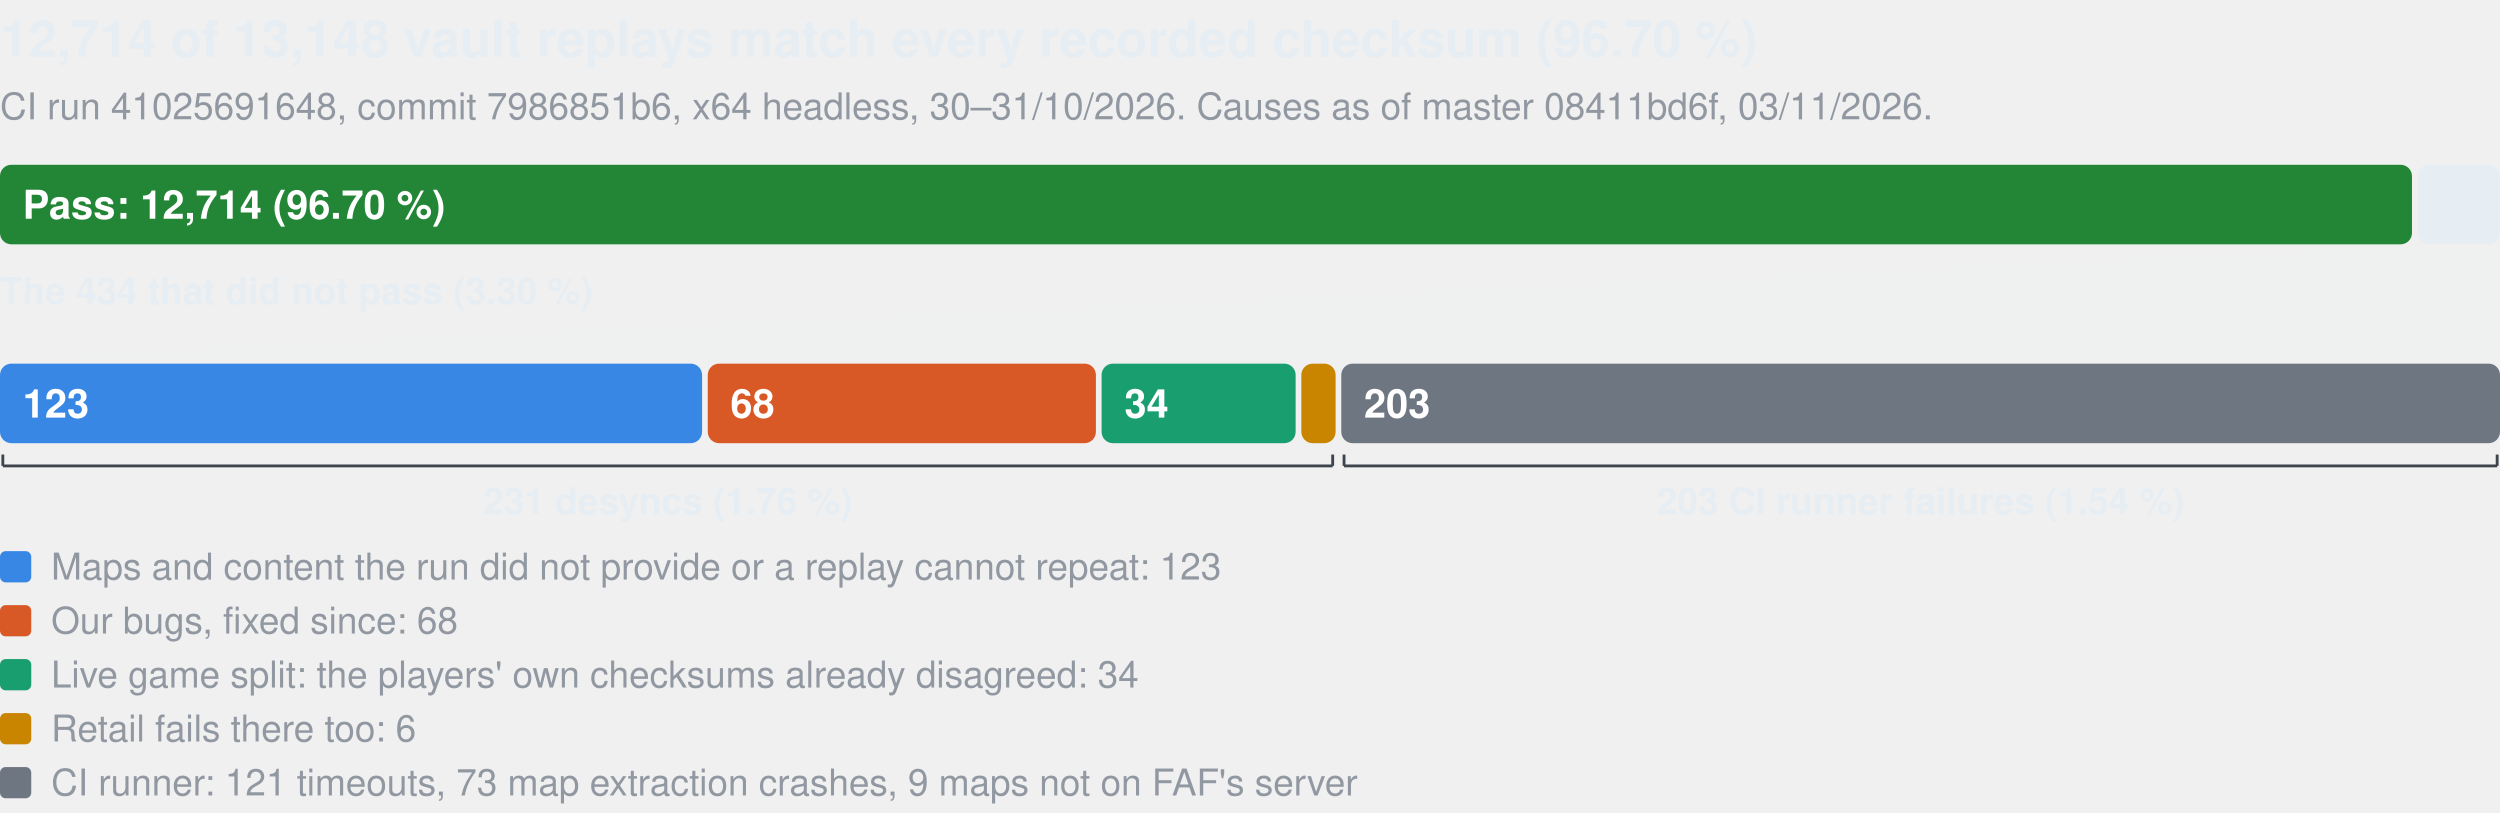
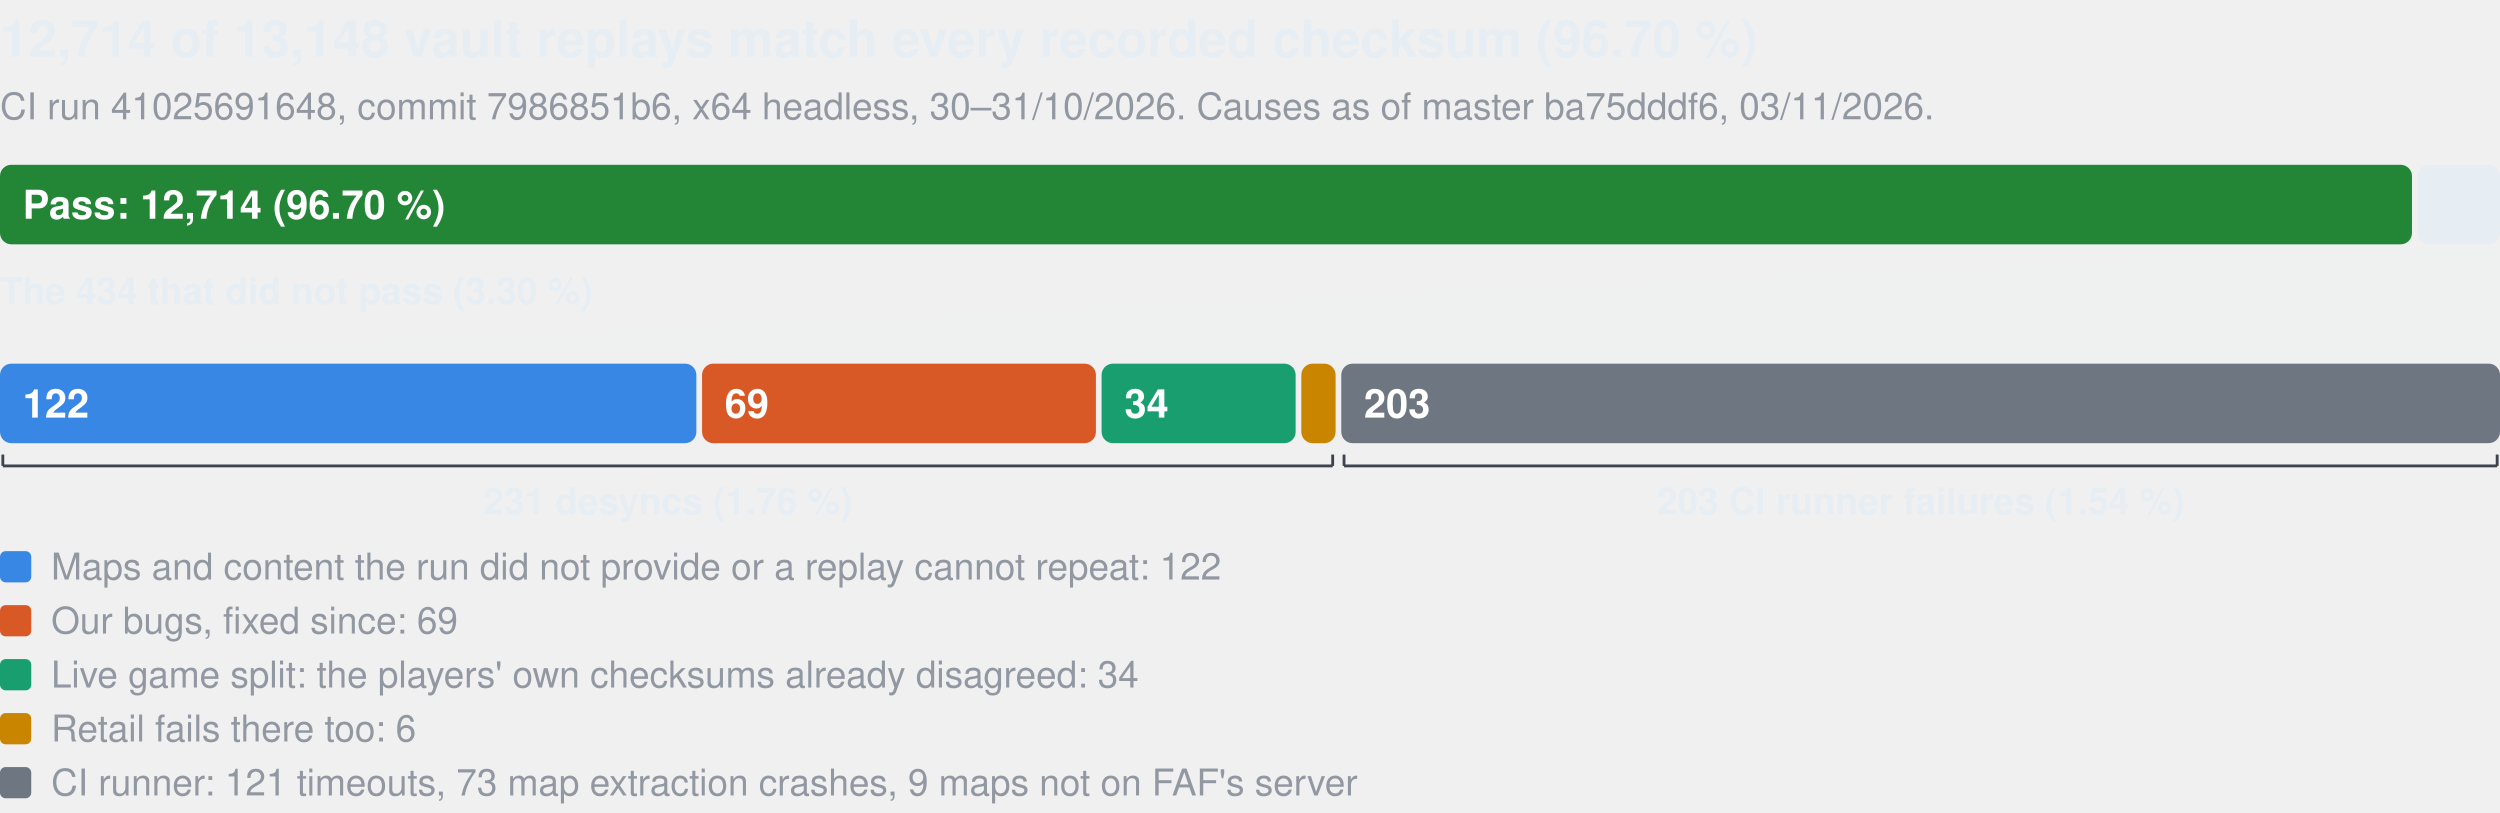
<svg xmlns="http://www.w3.org/2000/svg" width="880" height="286" viewBox="0 0 880 286" role="img" font-family="system-ui, -apple-system, 'Segoe UI', Helvetica, Arial, sans-serif">
  <text x="0.0" y="20.0" font-size="18" fill="#e6edf3" font-weight="600">12,714 of 13,148 vault replays match every recorded checksum (96.70 %)</text>
-   <text x="0.0" y="42.0" font-size="13" fill="#9198a1">CI run 41025691648, commit 7986851b6, x64 headless, 30–31/10/2026. Causes as of master 08411bd6f, 03/11/2026.</text>
+   <text x="0.0" y="42.0" font-size="13" fill="#9198a1">CI run 41025691648, commit 7986851b6, x64 headless, 30–31/10/2026. Causes as of master ba75dddf6, 03/11/2026.</text>
  <rect x="0.00" y="58.00" width="849.02" height="28.00" rx="4.00" fill="#238636" />
  <text x="8.0" y="77.0" font-size="14" fill="#ffffff" font-weight="600">Pass: 12,714 (96.70 %)</text>
  <rect x="851.02" y="58.00" width="28.98" height="28.00" rx="4.00" fill="#e6edf3" />
  <polygon points="851.0,87.0 880.0,87.0 880.0,126.0 0.0,126.0" fill="#e6edf3" fill-opacity="0.08" />
  <text x="0.0" y="107.0" font-size="13" fill="#e6edf3" font-weight="600">The 434 that did not pass (3.30 %)</text>
-   <rect x="0.00" y="128.00" width="247.13" height="28.00" rx="4.00" fill="#3987e5" />
-   <text x="8.0" y="147.0" font-size="14" fill="#ffffff" font-weight="600">123</text>
-   <rect x="249.13" y="128.00" width="136.63" height="28.00" rx="4.00" fill="#d95926" />
-   <text x="257.1" y="147.0" font-size="14" fill="#ffffff" font-weight="600">68</text>
+   <rect x="0.00" y="128.00" width="245.12" height="28.00" rx="4.00" fill="#3987e5" />
+   <text x="8.0" y="147.0" font-size="14" fill="#ffffff" font-weight="600">122</text>
+   <rect x="247.12" y="128.00" width="138.64" height="28.00" rx="4.00" fill="#d95926" />
+   <text x="255.1" y="147.0" font-size="14" fill="#ffffff" font-weight="600">69</text>
  <rect x="387.76" y="128.00" width="68.31" height="28.00" rx="4.00" fill="#199e70" />
  <text x="395.8" y="147.0" font-size="14" fill="#ffffff" font-weight="600">34</text>
  <rect x="458.07" y="128.00" width="12.06" height="28.00" rx="4.00" fill="#c98500" />
  <rect x="472.13" y="128.00" width="407.87" height="28.00" rx="4.00" fill="#6e7681" />
  <text x="480.1" y="147.0" font-size="14" fill="#ffffff" font-weight="600">203</text>
  <line x1="1.0" y1="164.0" x2="469.1" y2="164.0" stroke="#3d444d" />
  <line x1="1.0" y1="160.0" x2="1.0" y2="164.0" stroke="#3d444d" />
  <line x1="469.1" y1="160.0" x2="469.1" y2="164.0" stroke="#3d444d" />
  <text x="235.1" y="181.0" font-size="13" fill="#e6edf3" font-weight="600" text-anchor="middle">231 desyncs (1.76 %)</text>
  <line x1="473.1" y1="164.0" x2="879.0" y2="164.0" stroke="#3d444d" />
  <line x1="473.1" y1="160.0" x2="473.1" y2="164.0" stroke="#3d444d" />
  <line x1="879.0" y1="160.0" x2="879.0" y2="164.0" stroke="#3d444d" />
  <text x="676.1" y="181.0" font-size="13" fill="#e6edf3" font-weight="600" text-anchor="middle">203 CI runner failures (1.54 %)</text>
  <rect x="0.00" y="194.00" width="11.00" height="11.00" rx="2.00" fill="#3987e5" />
-   <text x="18.0" y="204.0" font-size="13" fill="#9198a1">Maps and content the run did not provide or a replay cannot repeat: 123</text>
+   <text x="18.0" y="204.0" font-size="13" fill="#9198a1">Maps and content the run did not provide or a replay cannot repeat: 122</text>
  <rect x="0.00" y="213.00" width="11.00" height="11.00" rx="2.00" fill="#d95926" />
-   <text x="18.0" y="223.0" font-size="13" fill="#9198a1">Our bugs, fixed since: 68</text>
+   <text x="18.0" y="223.0" font-size="13" fill="#9198a1">Our bugs, fixed since: 69</text>
  <rect x="0.00" y="232.00" width="11.00" height="11.00" rx="2.00" fill="#199e70" />
  <text x="18.0" y="242.0" font-size="13" fill="#9198a1">Live game split: the players' own checksums already disagreed: 34</text>
  <rect x="0.00" y="251.00" width="11.00" height="11.00" rx="2.00" fill="#c98500" />
  <text x="18.0" y="261.0" font-size="13" fill="#9198a1">Retail fails there too: 6</text>
  <rect x="0.00" y="270.00" width="11.00" height="11.00" rx="2.00" fill="#6e7681" />
  <text x="18.0" y="280.0" font-size="13" fill="#9198a1">CI runner: 121 timeouts, 73 map extraction crashes, 9 maps not on FAF's server</text>
</svg>
